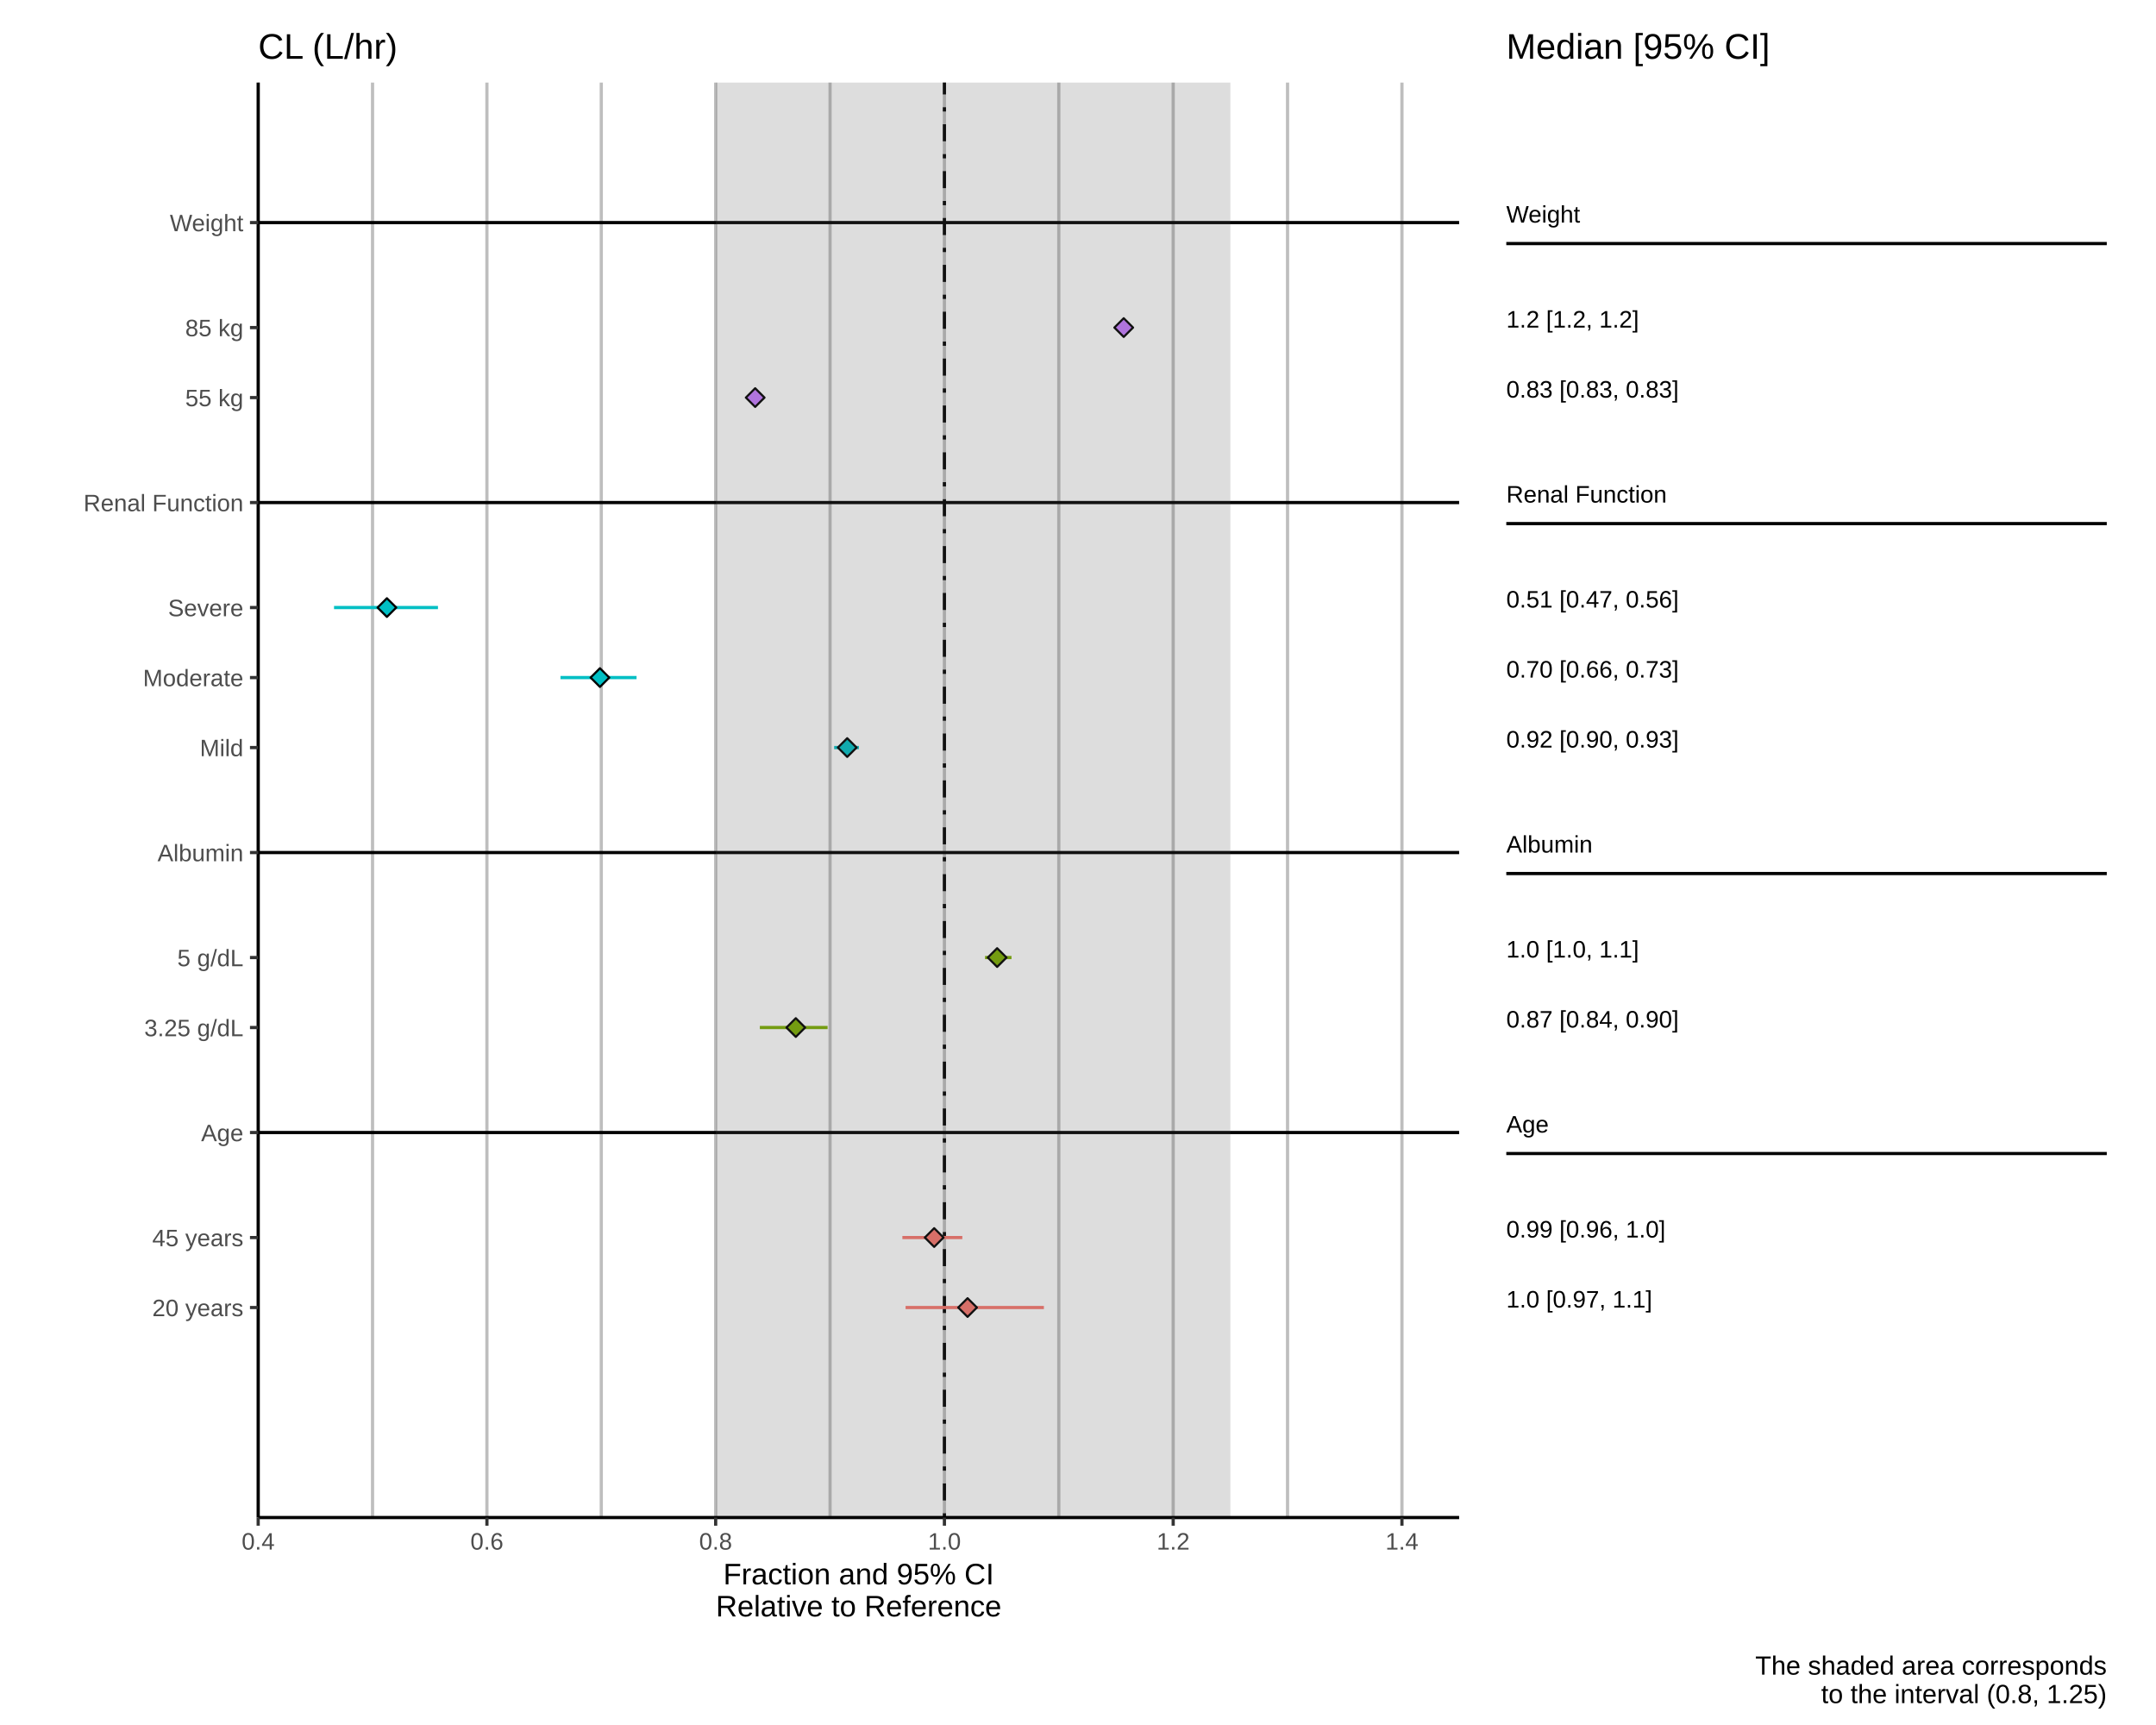
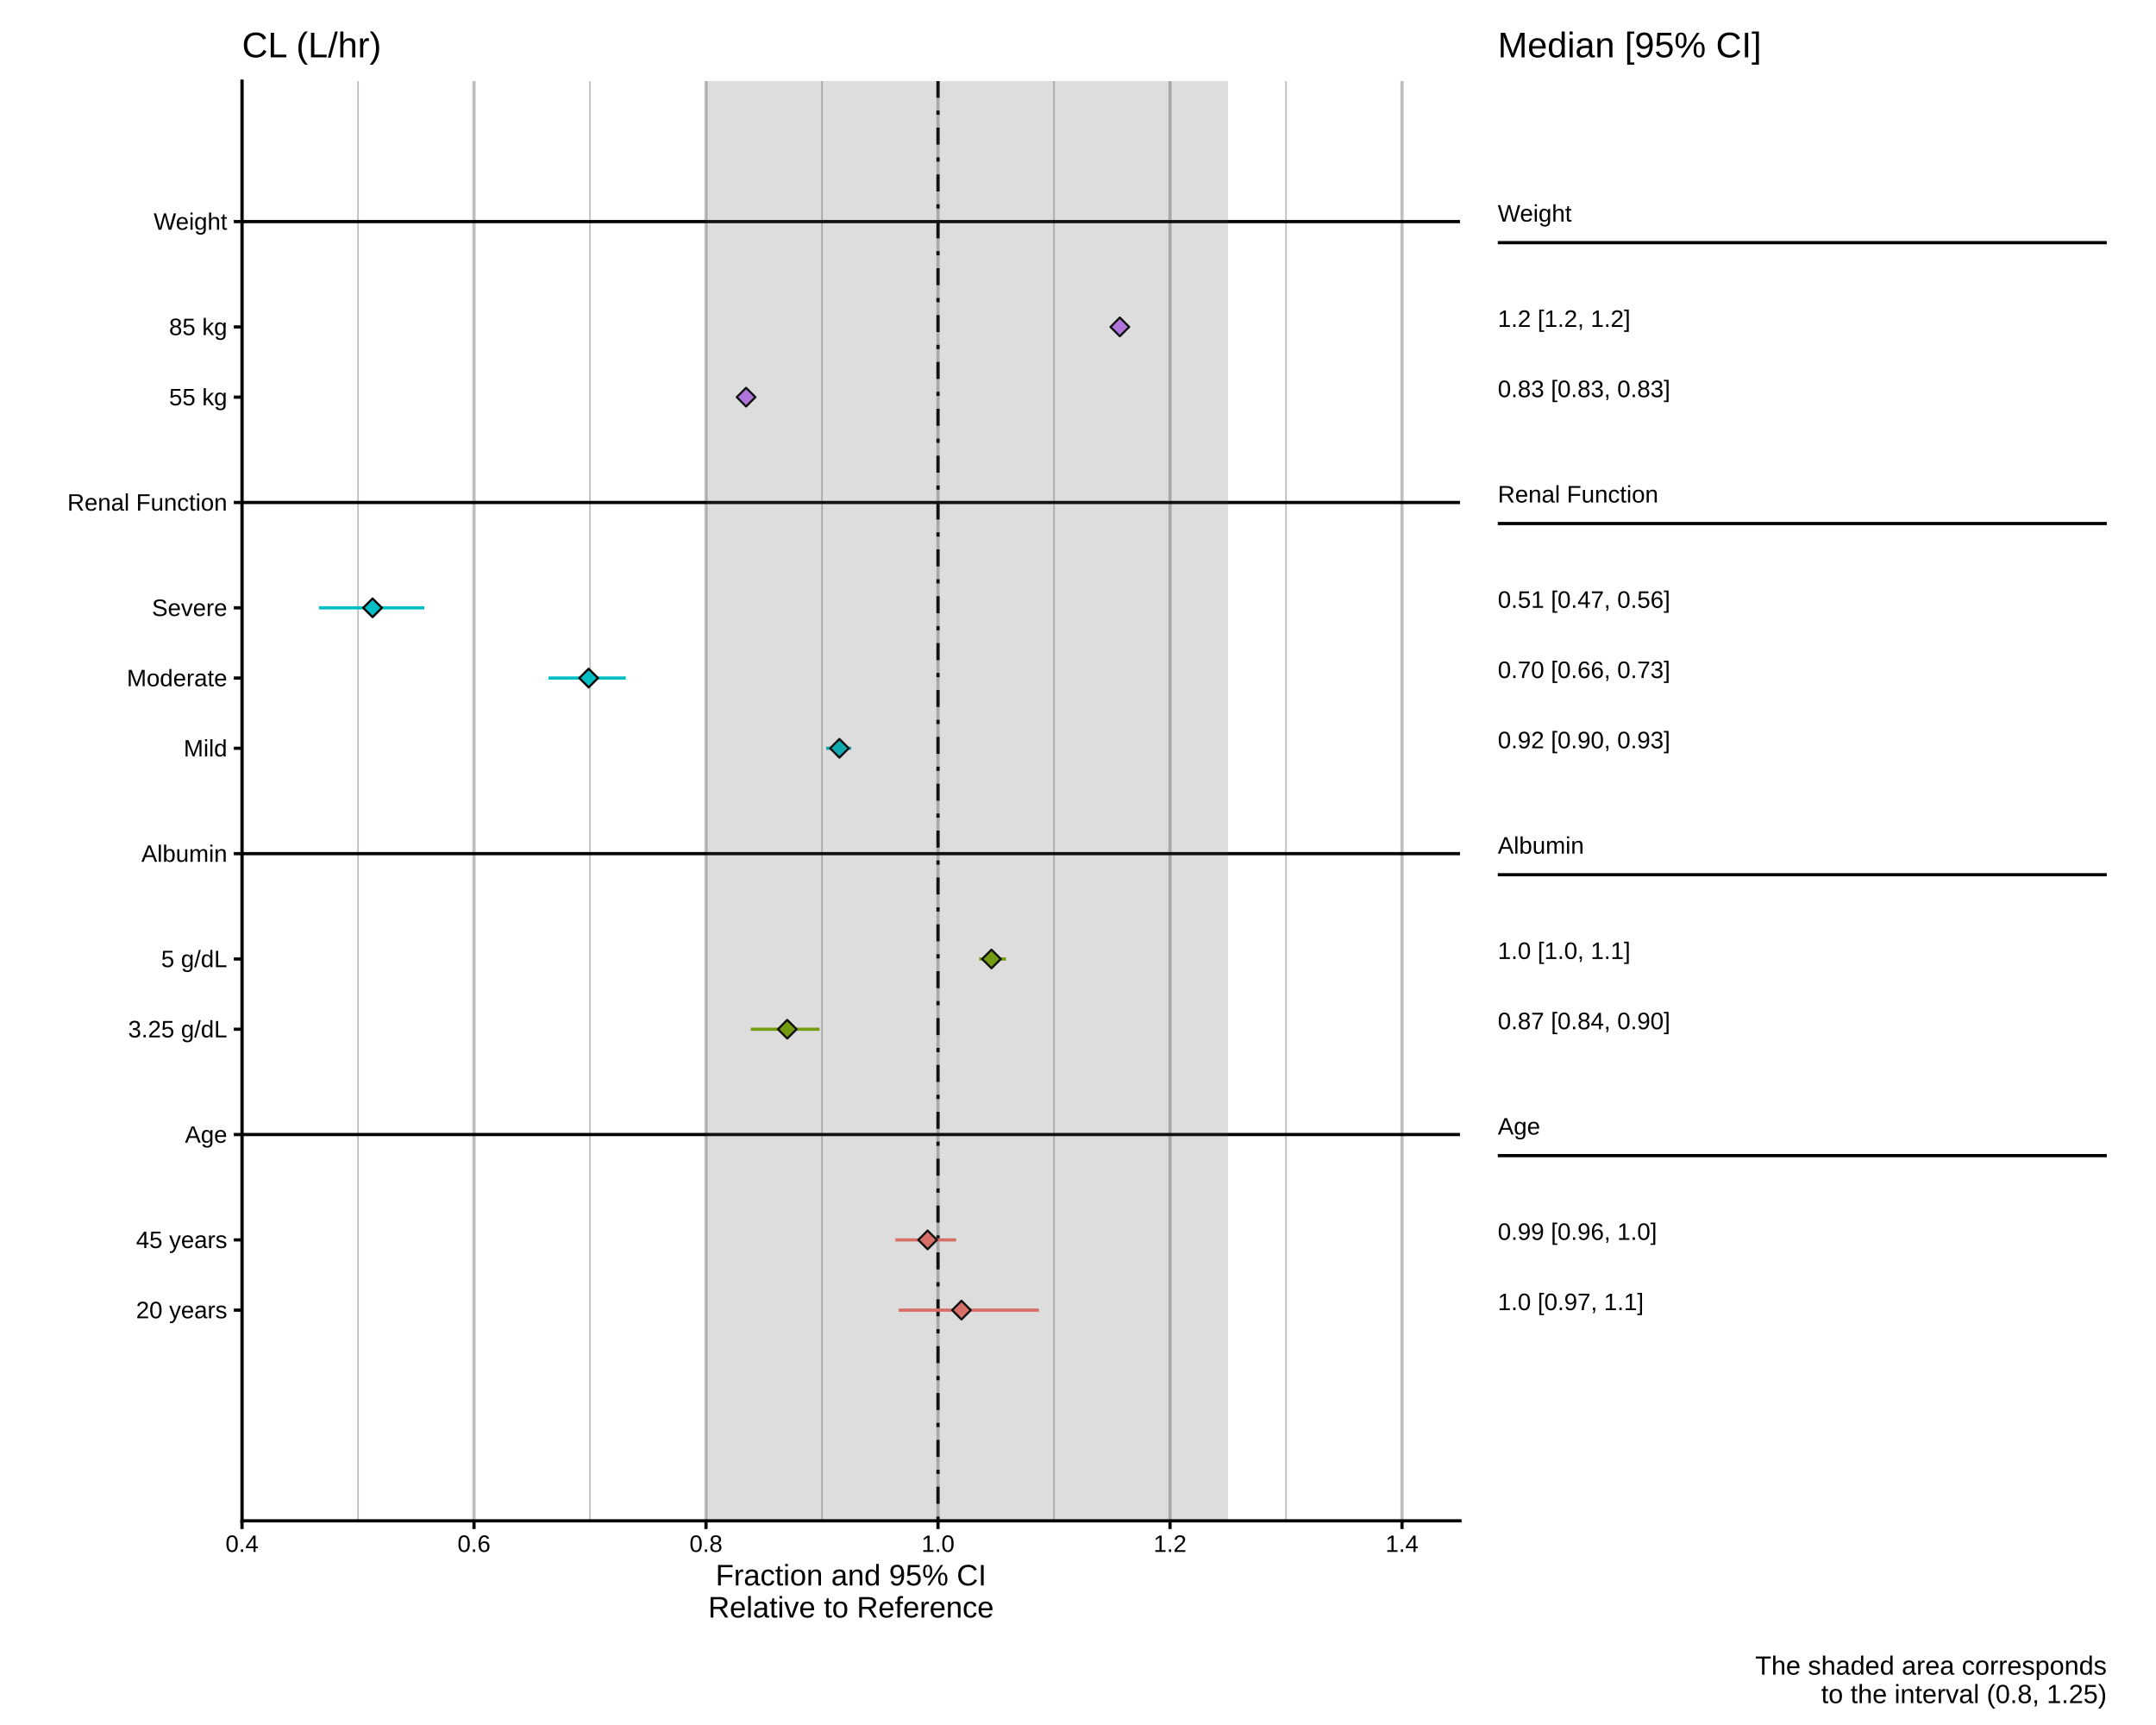
- <svg xmlns="http://www.w3.org/2000/svg" class="svglite" width="720.00pt" height="576.00pt" viewBox="0 0 720.00 576.00">
-   <defs>
-     <style type="text/css">
+ <svg xmlns="http://www.w3.org/2000/svg" width="720.00pt" height="576.00pt" viewBox="0 0 720.00 576.00">
+   <g class="svglite">
+     <defs>
+       <style type="text/css">
    .svglite line, .svglite polyline, .svglite polygon, .svglite path, .svglite rect, .svglite circle {
      fill: none;
      stroke: #000000;
      stroke-linecap: round;
      stroke-linejoin: round;
      stroke-miterlimit: 10.00;
    }
    .svglite text {
      white-space: pre;
    }
+     .svglite g.glyphgroup path {
+       fill: inherit;
+       stroke: none;
+     }
  </style>
-   </defs>
-   <rect width="100%" height="100%" style="stroke: none; fill: #FFFFFF;" />
-   <defs>
-     <clipPath id="cpMC4wMHw3MjAuMDB8MC4wMHw1NzYuMDA=">
-       <rect x="0.00" y="0.00" width="720.00" height="576.00" />
-     </clipPath>
-   </defs>
-   <g clip-path="url(#cpMC4wMHw3MjAuMDB8MC4wMHw1NzYuMDA=)">
-     <rect x="0" y="0.00" width="720.00" height="576.00" style="stroke-width: 1.07; stroke: #FFFFFF; fill: #FFFFFF;" />
-   </g>
-   <defs>
-     <clipPath id="cpODYuMjJ8NzAzLjU2fDI3LjU4fDUwNi43Mg==">
-       <rect x="86.22" y="27.58" width="617.35" height="479.15" />
-     </clipPath>
-   </defs>
-   <g clip-path="url(#cpODYuMjJ8NzAzLjU2fDI3LjU4fDUwNi43Mg==)">
- </g>
-   <g clip-path="url(#cpMC4wMHw3MjAuMDB8MC4wMHw1NzYuMDA=)">
- </g>
-   <g clip-path="url(#cpODYuMjJ8NzAzLjU2fDI3LjU4fDUwNi43Mg==)">
- </g>
-   <g clip-path="url(#cpMC4wMHw3MjAuMDB8MC4wMHw1NzYuMDA=)">
- </g>
-   <g clip-path="url(#cpODYuMjJ8NzAzLjU2fDI3LjU4fDUwNi43Mg==)">
- </g>
-   <g clip-path="url(#cpMC4wMHw3MjAuMDB8MC4wMHw1NzYuMDA=)">
- </g>
-   <defs>
-     <clipPath id="cpNS40OHw0ODguMjd8NS40OHw1NDcuMjk=">
-       <rect x="5.48" y="5.48" width="482.79" height="541.81" />
-     </clipPath>
-   </defs>
-   <g clip-path="url(#cpNS40OHw0ODguMjd8NS40OHw1NDcuMjk=)">
-     <rect x="5.48" y="5.48" width="482.79" height="541.81" style="stroke-width: 1.07; stroke: #FFFFFF; fill: #FFFFFF;" />
-   </g>
-   <g clip-path="url(#cpMC4wMHw3MjAuMDB8MC4wMHw1NzYuMDA=)">
- </g>
-   <defs>
-     <clipPath id="cpODYuMjJ8NDg3LjI4fDI3LjU4fDUwNi43Mg==">
-       <rect x="86.22" y="27.58" width="401.06" height="479.15" />
-     </clipPath>
-   </defs>
-   <g clip-path="url(#cpODYuMjJ8NDg3LjI4fDI3LjU4fDUwNi43Mg==)">
-     <rect x="86.22" y="27.58" width="401.06" height="479.15" style="stroke-width: 1.07; stroke: none; fill: #FFFFFF;" />
-     <polyline points="124.41,506.72 124.41,27.58 " style="stroke-width: 1.07; stroke: #BEBEBE; stroke-linecap: butt;" />
-     <polyline points="200.80,506.72 200.80,27.58 " style="stroke-width: 1.07; stroke: #BEBEBE; stroke-linecap: butt;" />
-     <polyline points="277.20,506.72 277.20,27.58 " style="stroke-width: 1.07; stroke: #BEBEBE; stroke-linecap: butt;" />
-     <polyline points="353.59,506.72 353.59,27.58 " style="stroke-width: 1.07; stroke: #BEBEBE; stroke-linecap: butt;" />
-     <polyline points="429.98,506.72 429.98,27.58 " style="stroke-width: 1.07; stroke: #BEBEBE; stroke-linecap: butt;" />
-     <polyline points="86.22,506.72 86.22,27.58 " style="stroke-width: 1.07; stroke: #BEBEBE; stroke-linecap: butt;" />
-     <polyline points="162.61,506.72 162.61,27.58 " style="stroke-width: 1.07; stroke: #BEBEBE; stroke-linecap: butt;" />
-     <polyline points="239.00,506.72 239.00,27.58 " style="stroke-width: 1.07; stroke: #BEBEBE; stroke-linecap: butt;" />
-     <polyline points="315.39,506.72 315.39,27.58 " style="stroke-width: 1.07; stroke: #BEBEBE; stroke-linecap: butt;" />
-     <polyline points="391.79,506.72 391.79,27.58 " style="stroke-width: 1.07; stroke: #BEBEBE; stroke-linecap: butt;" />
-     <polyline points="468.18,506.72 468.18,27.58 " style="stroke-width: 1.07; stroke: #BEBEBE; stroke-linecap: butt;" />
-     <line x1="315.39" y1="506.72" x2="315.39" y2="27.58" style="stroke-width: 1.07; stroke-dasharray: 1.42,4.27,5.69,4.27; stroke-linecap: butt;" />
-     <polyline points="348.61,436.60 348.61,436.60 " style="stroke-width: 1.07; stroke: #F8766D; stroke-linecap: butt;" />
-     <polyline points="348.61,436.60 302.42,436.60 " style="stroke-width: 1.07; stroke: #F8766D; stroke-linecap: butt;" />
-     <polyline points="302.42,436.60 302.42,436.60 " style="stroke-width: 1.07; stroke: #F8766D; stroke-linecap: butt;" />
-     <polyline points="321.37,413.23 321.37,413.23 " style="stroke-width: 1.07; stroke: #F8766D; stroke-linecap: butt;" />
-     <polyline points="321.37,413.23 301.35,413.23 " style="stroke-width: 1.07; stroke: #F8766D; stroke-linecap: butt;" />
-     <polyline points="301.35,413.23 301.35,413.23 " style="stroke-width: 1.07; stroke: #F8766D; stroke-linecap: butt;" />
-     <polyline points="276.38,343.11 276.38,343.11 " style="stroke-width: 1.07; stroke: #7CAE00; stroke-linecap: butt;" />
-     <polyline points="276.38,343.11 253.75,343.11 " style="stroke-width: 1.07; stroke: #7CAE00; stroke-linecap: butt;" />
-     <polyline points="253.75,343.11 253.75,343.11 " style="stroke-width: 1.07; stroke: #7CAE00; stroke-linecap: butt;" />
-     <polyline points="337.79,319.74 337.79,319.74 " style="stroke-width: 1.07; stroke: #7CAE00; stroke-linecap: butt;" />
-     <polyline points="337.79,319.74 328.95,319.74 " style="stroke-width: 1.07; stroke: #7CAE00; stroke-linecap: butt;" />
-     <polyline points="328.95,319.74 328.95,319.74 " style="stroke-width: 1.07; stroke: #7CAE00; stroke-linecap: butt;" />
-     <polyline points="286.83,249.62 286.83,249.62 " style="stroke-width: 1.07; stroke: #00BFC4; stroke-linecap: butt;" />
-     <polyline points="286.83,249.62 278.57,249.62 " style="stroke-width: 1.07; stroke: #00BFC4; stroke-linecap: butt;" />
-     <polyline points="278.57,249.62 278.57,249.62 " style="stroke-width: 1.07; stroke: #00BFC4; stroke-linecap: butt;" />
-     <polyline points="212.58,226.25 212.58,226.25 " style="stroke-width: 1.07; stroke: #00BFC4; stroke-linecap: butt;" />
-     <polyline points="212.58,226.25 187.17,226.25 " style="stroke-width: 1.07; stroke: #00BFC4; stroke-linecap: butt;" />
-     <polyline points="187.17,226.25 187.17,226.25 " style="stroke-width: 1.07; stroke: #00BFC4; stroke-linecap: butt;" />
-     <polyline points="146.26,202.87 146.26,202.87 " style="stroke-width: 1.07; stroke: #00BFC4; stroke-linecap: butt;" />
-     <polyline points="146.26,202.87 111.55,202.87 " style="stroke-width: 1.07; stroke: #00BFC4; stroke-linecap: butt;" />
-     <polyline points="111.55,202.87 111.55,202.87 " style="stroke-width: 1.07; stroke: #00BFC4; stroke-linecap: butt;" />
-     <polyline points="252.19,132.76 252.19,132.76 " style="stroke-width: 1.07; stroke: #C77CFF; stroke-linecap: butt;" />
-     <polyline points="252.19,132.76 252.19,132.76 " style="stroke-width: 1.07; stroke: #C77CFF; stroke-linecap: butt;" />
-     <polyline points="252.19,132.76 252.19,132.76 " style="stroke-width: 1.07; stroke: #C77CFF; stroke-linecap: butt;" />
-     <polyline points="375.27,109.38 375.27,109.38 " style="stroke-width: 1.07; stroke: #C77CFF; stroke-linecap: butt;" />
-     <polyline points="375.27,109.38 375.27,109.38 " style="stroke-width: 1.07; stroke: #C77CFF; stroke-linecap: butt;" />
-     <polyline points="375.27,109.38 375.27,109.38 " style="stroke-width: 1.07; stroke: #C77CFF; stroke-linecap: butt;" />
-     <polygon points="323.12,439.72 326.24,436.60 323.12,433.49 320.00,436.60 " style="stroke-width: 0.71; fill: #F8766D;" />
-     <polygon points="311.97,416.35 315.09,413.23 311.97,410.11 308.85,413.23 " style="stroke-width: 0.71; fill: #F8766D;" />
-     <polygon points="265.76,346.23 268.88,343.11 265.76,339.99 262.64,343.11 " style="stroke-width: 0.71; fill: #7CAE00;" />
-     <polygon points="333.00,322.86 336.12,319.74 333.00,316.62 329.88,319.74 " style="stroke-width: 0.71; fill: #7CAE00;" />
-     <polygon points="282.93,252.74 286.05,249.62 282.93,246.50 279.81,249.62 " style="stroke-width: 0.71; fill: #00BFC4;" />
-     <polygon points="200.35,229.37 203.47,226.25 200.35,223.13 197.23,226.25 " style="stroke-width: 0.71; fill: #00BFC4;" />
-     <polygon points="129.21,205.99 132.33,202.87 129.21,199.76 126.09,202.87 " style="stroke-width: 0.71; fill: #00BFC4;" />
-     <polygon points="252.19,135.87 255.31,132.76 252.19,129.64 249.08,132.76 " style="stroke-width: 0.71; fill: #C77CFF;" />
-     <polygon points="375.27,112.50 378.39,109.38 375.27,106.26 372.15,109.38 " style="stroke-width: 0.71; fill: #C77CFF;" />
-     <line x1="86.22" y1="74.32" x2="487.28" y2="74.32" style="stroke-width: 1.07; stroke-linecap: butt;" />
-     <line x1="86.22" y1="167.81" x2="487.28" y2="167.81" style="stroke-width: 1.07; stroke-linecap: butt;" />
-     <line x1="86.22" y1="284.68" x2="487.28" y2="284.68" style="stroke-width: 1.07; stroke-linecap: butt;" />
-     <line x1="86.22" y1="378.17" x2="487.28" y2="378.17" style="stroke-width: 1.07; stroke-linecap: butt;" />
-     <rect x="239.00" y="27.58" width="171.88" height="876.49" style="stroke-width: 1.07; stroke: none; stroke-linecap: butt; stroke-linejoin: miter; fill: #595959; fill-opacity: 0.20;" />
-   </g>
-   <g clip-path="url(#cpMC4wMHw3MjAuMDB8MC4wMHw1NzYuMDA=)">
-     <polyline points="86.22,506.72 86.22,27.58 " style="stroke-width: 1.07; stroke-linecap: butt;" />
-     <text x="81.29" y="77.21" text-anchor="end" style="font-size: 7.94px;fill: #4D4D4D; font-family: &quot;Liberation Sans&quot;;" textLength="27.60px" lengthAdjust="spacingAndGlyphs">Weight</text>
-     <text x="81.29" y="112.27" text-anchor="end" style="font-size: 7.94px;fill: #4D4D4D; font-family: &quot;Liberation Sans&quot;;" textLength="22.21px" lengthAdjust="spacingAndGlyphs">85 kg</text>
-     <text x="81.29" y="135.64" text-anchor="end" style="font-size: 7.94px;fill: #4D4D4D; font-family: &quot;Liberation Sans&quot;;" textLength="22.21px" lengthAdjust="spacingAndGlyphs">55 kg</text>
-     <text x="81.29" y="170.70" text-anchor="end" style="font-size: 7.94px;fill: #4D4D4D; font-family: &quot;Liberation Sans&quot;;" textLength="58.31px" lengthAdjust="spacingAndGlyphs">Renal Function</text>
-     <text x="81.29" y="205.76" text-anchor="end" style="font-size: 7.94px;fill: #4D4D4D; font-family: &quot;Liberation Sans&quot;;" textLength="27.42px" lengthAdjust="spacingAndGlyphs">Severe</text>
-     <text x="81.29" y="229.13" text-anchor="end" style="font-size: 7.94px;fill: #4D4D4D; font-family: &quot;Liberation Sans&quot;;" textLength="37.66px" lengthAdjust="spacingAndGlyphs">Moderate</text>
-     <text x="81.29" y="252.51" text-anchor="end" style="font-size: 7.94px;fill: #4D4D4D; font-family: &quot;Liberation Sans&quot;;" textLength="16.26px" lengthAdjust="spacingAndGlyphs">Mild</text>
-     <text x="81.29" y="287.57" text-anchor="end" style="font-size: 7.94px;fill: #4D4D4D; font-family: &quot;Liberation Sans&quot;;" textLength="32.60px" lengthAdjust="spacingAndGlyphs">Albumin</text>
-     <text x="81.29" y="322.63" text-anchor="end" style="font-size: 7.94px;fill: #4D4D4D; font-family: &quot;Liberation Sans&quot;;" textLength="24.70px" lengthAdjust="spacingAndGlyphs">5 g/dL</text>
-     <text x="81.29" y="346.00" text-anchor="end" style="font-size: 7.94px;fill: #4D4D4D; font-family: &quot;Liberation Sans&quot;;" textLength="37.30px" lengthAdjust="spacingAndGlyphs">3.25 g/dL</text>
-     <text x="81.29" y="381.06" text-anchor="end" style="font-size: 7.94px;fill: #4D4D4D; font-family: &quot;Liberation Sans&quot;;" textLength="15.31px" lengthAdjust="spacingAndGlyphs">Age</text>
-     <text x="81.29" y="416.12" text-anchor="end" style="font-size: 7.94px;fill: #4D4D4D; font-family: &quot;Liberation Sans&quot;;" textLength="34.39px" lengthAdjust="spacingAndGlyphs">45 years</text>
-     <text x="81.29" y="439.49" text-anchor="end" style="font-size: 7.94px;fill: #4D4D4D; font-family: &quot;Liberation Sans&quot;;" textLength="34.39px" lengthAdjust="spacingAndGlyphs">20 years</text>
-     <polyline points="83.48,74.32 86.22,74.32 " style="stroke-width: 1.07; stroke: #333333; stroke-linecap: butt;" />
-     <polyline points="83.48,109.38 86.22,109.38 " style="stroke-width: 1.07; stroke: #333333; stroke-linecap: butt;" />
-     <polyline points="83.48,132.76 86.22,132.76 " style="stroke-width: 1.07; stroke: #333333; stroke-linecap: butt;" />
-     <polyline points="83.48,167.81 86.22,167.81 " style="stroke-width: 1.07; stroke: #333333; stroke-linecap: butt;" />
-     <polyline points="83.48,202.87 86.22,202.87 " style="stroke-width: 1.07; stroke: #333333; stroke-linecap: butt;" />
-     <polyline points="83.48,226.25 86.22,226.25 " style="stroke-width: 1.07; stroke: #333333; stroke-linecap: butt;" />
-     <polyline points="83.48,249.62 86.22,249.62 " style="stroke-width: 1.07; stroke: #333333; stroke-linecap: butt;" />
-     <polyline points="83.48,284.68 86.22,284.68 " style="stroke-width: 1.07; stroke: #333333; stroke-linecap: butt;" />
-     <polyline points="83.48,319.74 86.22,319.74 " style="stroke-width: 1.07; stroke: #333333; stroke-linecap: butt;" />
-     <polyline points="83.48,343.11 86.22,343.11 " style="stroke-width: 1.07; stroke: #333333; stroke-linecap: butt;" />
-     <polyline points="83.48,378.17 86.22,378.17 " style="stroke-width: 1.07; stroke: #333333; stroke-linecap: butt;" />
-     <polyline points="83.48,413.23 86.22,413.23 " style="stroke-width: 1.07; stroke: #333333; stroke-linecap: butt;" />
-     <polyline points="83.48,436.60 86.22,436.60 " style="stroke-width: 1.07; stroke: #333333; stroke-linecap: butt;" />
-     <polyline points="86.22,506.72 487.28,506.72 " style="stroke-width: 1.07; stroke-linecap: butt;" />
-     <polyline points="86.22,509.46 86.22,506.72 " style="stroke-width: 1.07; stroke: #333333; stroke-linecap: butt;" />
-     <polyline points="162.61,509.46 162.61,506.72 " style="stroke-width: 1.07; stroke: #333333; stroke-linecap: butt;" />
-     <polyline points="239.00,509.46 239.00,506.72 " style="stroke-width: 1.07; stroke: #333333; stroke-linecap: butt;" />
-     <polyline points="315.39,509.46 315.39,506.72 " style="stroke-width: 1.07; stroke: #333333; stroke-linecap: butt;" />
-     <polyline points="391.79,509.46 391.79,506.72 " style="stroke-width: 1.07; stroke: #333333; stroke-linecap: butt;" />
-     <polyline points="468.18,509.46 468.18,506.72 " style="stroke-width: 1.07; stroke: #333333; stroke-linecap: butt;" />
-     <text x="86.22" y="517.43" text-anchor="middle" style="font-size: 7.94px;fill: #4D4D4D; font-family: &quot;Liberation Sans&quot;;" textLength="12.60px" lengthAdjust="spacingAndGlyphs">0.4</text>
-     <text x="162.61" y="517.43" text-anchor="middle" style="font-size: 7.94px;fill: #4D4D4D; font-family: &quot;Liberation Sans&quot;;" textLength="12.60px" lengthAdjust="spacingAndGlyphs">0.6</text>
-     <text x="239.00" y="517.43" text-anchor="middle" style="font-size: 7.94px;fill: #4D4D4D; font-family: &quot;Liberation Sans&quot;;" textLength="12.60px" lengthAdjust="spacingAndGlyphs">0.8</text>
-     <text x="315.39" y="517.43" text-anchor="middle" style="font-size: 7.94px;fill: #4D4D4D; font-family: &quot;Liberation Sans&quot;;" textLength="12.60px" lengthAdjust="spacingAndGlyphs">1.0</text>
-     <text x="391.79" y="517.43" text-anchor="middle" style="font-size: 7.94px;fill: #4D4D4D; font-family: &quot;Liberation Sans&quot;;" textLength="12.60px" lengthAdjust="spacingAndGlyphs">1.2</text>
-     <text x="468.18" y="517.43" text-anchor="middle" style="font-size: 7.94px;fill: #4D4D4D; font-family: &quot;Liberation Sans&quot;;" textLength="12.60px" lengthAdjust="spacingAndGlyphs">1.4</text>
-     <text x="286.75" y="529.04" text-anchor="middle" style="font-size: 9.92px; font-family: &quot;Liberation Sans&quot;;" textLength="102.62px" lengthAdjust="spacingAndGlyphs">Fraction and 95% CI </text>
-     <text x="286.75" y="539.75" text-anchor="middle" style="font-size: 9.92px; font-family: &quot;Liberation Sans&quot;;" textLength="106.10px" lengthAdjust="spacingAndGlyphs">Relative to Reference</text>
-     <text x="86.22" y="19.63" style="font-size: 11.91px; font-family: &quot;Liberation Sans&quot;;" textLength="51.03px" lengthAdjust="spacingAndGlyphs">CL (L/hr)</text>
-   </g>
-   <defs>
-     <clipPath id="cpNDg4LjI3fDcxNC41Mnw1LjQ4fDU0Ny4yOQ==">
-       <rect x="488.27" y="5.48" width="226.25" height="541.81" />
-     </clipPath>
-   </defs>
-   <g clip-path="url(#cpNDg4LjI3fDcxNC41Mnw1LjQ4fDU0Ny4yOQ==)">
-     <rect x="488.27" y="5.48" width="226.25" height="541.81" style="stroke-width: 1.07; stroke: #FFFFFF; fill: #FFFFFF;" />
-   </g>
-   <g clip-path="url(#cpMC4wMHw3MjAuMDB8MC4wMHw1NzYuMDA=)">
- </g>
-   <defs>
-     <clipPath id="cpNTAzLjAzfDcwMy41NnwyNy41OHw1MDYuNzI=">
-       <rect x="503.03" y="27.58" width="200.53" height="479.15" />
-     </clipPath>
-   </defs>
-   <g clip-path="url(#cpNTAzLjAzfDcwMy41NnwyNy41OHw1MDYuNzI=)">
-     <rect x="503.03" y="27.58" width="200.53" height="479.15" style="stroke-width: 1.07; stroke: none; fill: #FFFFFF;" />
-     <text x="503.03" y="74.32" style="font-size: 7.97px; font-family: &quot;Liberation Sans&quot;;" textLength="27.71px" lengthAdjust="spacingAndGlyphs">Weight</text>
-     <text x="503.03" y="109.38" style="font-size: 7.97px; font-family: &quot;Liberation Sans&quot;;" textLength="51.74px" lengthAdjust="spacingAndGlyphs">1.2 [1.2, 1.2]</text>
-     <text x="503.03" y="132.76" style="font-size: 7.97px; font-family: &quot;Liberation Sans&quot;;" textLength="66.92px" lengthAdjust="spacingAndGlyphs">0.83 [0.83, 0.83]</text>
-     <text x="503.03" y="167.81" style="font-size: 7.97px; font-family: &quot;Liberation Sans&quot;;" textLength="58.56px" lengthAdjust="spacingAndGlyphs">Renal Function</text>
-     <text x="503.03" y="202.87" style="font-size: 7.97px; font-family: &quot;Liberation Sans&quot;;" textLength="66.92px" lengthAdjust="spacingAndGlyphs">0.51 [0.47, 0.56]</text>
-     <text x="503.03" y="226.25" style="font-size: 7.97px; font-family: &quot;Liberation Sans&quot;;" textLength="66.92px" lengthAdjust="spacingAndGlyphs">0.70 [0.66, 0.73]</text>
-     <text x="503.03" y="249.62" style="font-size: 7.97px; font-family: &quot;Liberation Sans&quot;;" textLength="66.92px" lengthAdjust="spacingAndGlyphs">0.92 [0.90, 0.93]</text>
-     <text x="503.03" y="284.68" style="font-size: 7.97px; font-family: &quot;Liberation Sans&quot;;" textLength="32.74px" lengthAdjust="spacingAndGlyphs">Albumin</text>
-     <text x="503.03" y="319.74" style="font-size: 7.97px; font-family: &quot;Liberation Sans&quot;;" textLength="51.74px" lengthAdjust="spacingAndGlyphs">1.0 [1.0, 1.1]</text>
-     <text x="503.03" y="343.11" style="font-size: 7.97px; font-family: &quot;Liberation Sans&quot;;" textLength="66.92px" lengthAdjust="spacingAndGlyphs">0.87 [0.84, 0.90]</text>
-     <text x="503.03" y="378.17" style="font-size: 7.97px; font-family: &quot;Liberation Sans&quot;;" textLength="15.39px" lengthAdjust="spacingAndGlyphs">Age</text>
-     <text x="503.03" y="413.23" style="font-size: 7.97px; font-family: &quot;Liberation Sans&quot;;" textLength="61.86px" lengthAdjust="spacingAndGlyphs">0.99 [0.96, 1.0]</text>
-     <text x="503.03" y="436.60" style="font-size: 7.97px; font-family: &quot;Liberation Sans&quot;;" textLength="56.80px" lengthAdjust="spacingAndGlyphs">1.0 [0.97, 1.1]</text>
-     <line x1="503.03" y1="81.33" x2="703.56" y2="81.33" style="stroke-width: 1.07; stroke-linecap: butt;" />
-     <line x1="503.03" y1="174.83" x2="703.56" y2="174.83" style="stroke-width: 1.07; stroke-linecap: butt;" />
-     <line x1="503.03" y1="291.69" x2="703.56" y2="291.69" style="stroke-width: 1.07; stroke-linecap: butt;" />
-     <line x1="503.03" y1="385.18" x2="703.56" y2="385.18" style="stroke-width: 1.07; stroke-linecap: butt;" />
-   </g>
-   <g clip-path="url(#cpMC4wMHw3MjAuMDB8MC4wMHw1NzYuMDA=)">
-     <polyline points="503.03,506.72 703.56,506.72 " style="stroke-width: 1.07; stroke: #FFFFFF; stroke-linecap: butt;" />
-     <polyline points="503.03,509.46 503.03,506.72 " style="stroke-width: 1.07; stroke: #FFFFFF; stroke-linecap: butt;" />
-     <polyline points="543.14,509.46 543.14,506.72 " style="stroke-width: 1.07; stroke: #FFFFFF; stroke-linecap: butt;" />
-     <polyline points="583.24,509.46 583.24,506.72 " style="stroke-width: 1.07; stroke: #FFFFFF; stroke-linecap: butt;" />
-     <polyline points="623.35,509.46 623.35,506.72 " style="stroke-width: 1.07; stroke: #FFFFFF; stroke-linecap: butt;" />
-     <polyline points="663.46,509.46 663.46,506.72 " style="stroke-width: 1.07; stroke: #FFFFFF; stroke-linecap: butt;" />
-     <polyline points="703.56,509.46 703.56,506.72 " style="stroke-width: 1.07; stroke: #FFFFFF; stroke-linecap: butt;" />
-     <text x="503.03" y="517.43" text-anchor="middle" style="font-size: 7.94px;fill: #FFFFFF; font-family: &quot;Liberation Sans&quot;;" textLength="12.60px" lengthAdjust="spacingAndGlyphs">1.0</text>
-     <text x="543.14" y="517.43" text-anchor="middle" style="font-size: 7.94px;fill: #FFFFFF; font-family: &quot;Liberation Sans&quot;;" textLength="12.60px" lengthAdjust="spacingAndGlyphs">1.1</text>
-     <text x="583.24" y="517.43" text-anchor="middle" style="font-size: 7.94px;fill: #FFFFFF; font-family: &quot;Liberation Sans&quot;;" textLength="12.60px" lengthAdjust="spacingAndGlyphs">1.2</text>
-     <text x="623.35" y="517.43" text-anchor="middle" style="font-size: 7.94px;fill: #FFFFFF; font-family: &quot;Liberation Sans&quot;;" textLength="12.60px" lengthAdjust="spacingAndGlyphs">1.3</text>
-     <text x="663.46" y="517.43" text-anchor="middle" style="font-size: 7.94px;fill: #FFFFFF; font-family: &quot;Liberation Sans&quot;;" textLength="12.60px" lengthAdjust="spacingAndGlyphs">1.4</text>
-     <text x="703.56" y="517.43" text-anchor="middle" style="font-size: 7.94px;fill: #FFFFFF; font-family: &quot;Liberation Sans&quot;;" textLength="12.60px" lengthAdjust="spacingAndGlyphs">1.5</text>
-     <text x="503.03" y="19.63" style="font-size: 11.91px; font-family: &quot;Liberation Sans&quot;;" textLength="98.29px" lengthAdjust="spacingAndGlyphs">Median [95% CI]</text>
-     <text x="703.56" y="559.19" text-anchor="end" style="font-size: 8.80px; font-family: &quot;Liberation Sans&quot;;" textLength="130.33px" lengthAdjust="spacingAndGlyphs">The shaded area corresponds</text>
-     <text x="703.56" y="568.69" text-anchor="end" style="font-size: 8.80px; font-family: &quot;Liberation Sans&quot;;" textLength="164.29px" lengthAdjust="spacingAndGlyphs">                   to the interval (0.8, 1.25)</text>
+     </defs>
+     <rect width="100%" height="100%" style="stroke: none; fill: #FFFFFF;" />
+     <defs>
+       <clipPath id="cpMC4wMHw3MjAuMDB8MC4wMHw1NzYuMDA=">
+         <rect x="0.00" y="0.00" width="720.00" height="576.00" />
+       </clipPath>
+     </defs>
+     <g clip-path="url(#cpMC4wMHw3MjAuMDB8MC4wMHw1NzYuMDA=)">
+       <rect x="0" y="0.00" width="720.00" height="576.00" style="stroke-width: 1.07; stroke: #FFFFFF; fill: #FFFFFF;" />
+     </g>
+     <defs>
+       <clipPath id="cpODAuODJ8NzAzLjU2fDI3LjA5fDUwNy44Mg==">
+         <rect x="80.82" y="27.09" width="622.74" height="480.73" />
+       </clipPath>
+     </defs>
+     <g clip-path="url(#cpODAuODJ8NzAzLjU2fDI3LjA5fDUwNy44Mg==)">
+ </g>
+     <g clip-path="url(#cpMC4wMHw3MjAuMDB8MC4wMHw1NzYuMDA=)">
+ </g>
+     <g clip-path="url(#cpODAuODJ8NzAzLjU2fDI3LjA5fDUwNy44Mg==)">
+ </g>
+     <g clip-path="url(#cpMC4wMHw3MjAuMDB8MC4wMHw1NzYuMDA=)">
+ </g>
+     <g clip-path="url(#cpODAuODJ8NzAzLjU2fDI3LjA5fDUwNy44Mg==)">
+ </g>
+     <g clip-path="url(#cpMC4wMHw3MjAuMDB8MC4wMHw1NzYuMDA=)">
+ </g>
+     <defs>
+       <clipPath id="cpNS40OHw0ODguNTd8NS40OHw1NDcuNjU=">
+         <rect x="5.48" y="5.48" width="483.09" height="542.17" />
+       </clipPath>
+     </defs>
+     <g clip-path="url(#cpNS40OHw0ODguNTd8NS40OHw1NDcuNjU=)">
+       <rect x="5.48" y="5.48" width="483.09" height="542.17" style="stroke-width: 1.07; stroke: #FFFFFF; fill: #FFFFFF;" />
+     </g>
+     <g clip-path="url(#cpMC4wMHw3MjAuMDB8MC4wMHw1NzYuMDA=)">
+ </g>
+     <defs>
+       <clipPath id="cpNDg4LjU3fDcxNC41Mnw1LjQ4fDU0Ny42NQ==">
+         <rect x="488.57" y="5.48" width="225.95" height="542.17" />
+       </clipPath>
+     </defs>
+     <g clip-path="url(#cpNDg4LjU3fDcxNC41Mnw1LjQ4fDU0Ny42NQ==)">
+       <rect x="488.57" y="5.48" width="225.95" height="542.17" style="stroke-width: 1.07; stroke: #FFFFFF; fill: #FFFFFF;" />
+     </g>
+     <g clip-path="url(#cpMC4wMHw3MjAuMDB8MC4wMHw1NzYuMDA=)">
+ </g>
+     <defs>
+       <clipPath id="cpODAuODJ8NDg3LjU3fDI3LjA5fDUwNy44Mg==">
+         <rect x="80.82" y="27.09" width="406.75" height="480.73" />
+       </clipPath>
+     </defs>
+     <g clip-path="url(#cpODAuODJ8NDg3LjU3fDI3LjA5fDUwNy44Mg==)">
+       <rect x="80.82" y="27.09" width="406.75" height="480.73" style="stroke-width: 1.07; stroke: none; fill: #FFFFFF;" />
+       <polyline points="119.56,507.82 119.56,27.09 " style="stroke-width: 0.53; stroke: #BEBEBE; stroke-linecap: butt;" />
+       <polyline points="197.04,507.82 197.04,27.09 " style="stroke-width: 0.53; stroke: #BEBEBE; stroke-linecap: butt;" />
+       <polyline points="274.51,507.82 274.51,27.09 " style="stroke-width: 0.53; stroke: #BEBEBE; stroke-linecap: butt;" />
+       <polyline points="351.99,507.82 351.99,27.09 " style="stroke-width: 0.53; stroke: #BEBEBE; stroke-linecap: butt;" />
+       <polyline points="429.46,507.82 429.46,27.09 " style="stroke-width: 0.53; stroke: #BEBEBE; stroke-linecap: butt;" />
+       <polyline points="80.82,507.82 80.82,27.09 " style="stroke-width: 1.07; stroke: #BEBEBE; stroke-linecap: butt;" />
+       <polyline points="158.30,507.82 158.30,27.09 " style="stroke-width: 1.07; stroke: #BEBEBE; stroke-linecap: butt;" />
+       <polyline points="235.77,507.82 235.77,27.09 " style="stroke-width: 1.07; stroke: #BEBEBE; stroke-linecap: butt;" />
+       <polyline points="313.25,507.82 313.25,27.09 " style="stroke-width: 1.07; stroke: #BEBEBE; stroke-linecap: butt;" />
+       <polyline points="390.73,507.82 390.73,27.09 " style="stroke-width: 1.07; stroke: #BEBEBE; stroke-linecap: butt;" />
+       <polyline points="468.20,507.82 468.20,27.09 " style="stroke-width: 1.07; stroke: #BEBEBE; stroke-linecap: butt;" />
+       <line x1="313.25" y1="507.82" x2="313.25" y2="27.09" style="stroke-width: 1.07; stroke-dasharray: 1.42,4.27,5.69,4.27; stroke-linecap: butt;" />
+       <polyline points="346.94,437.47 346.94,437.47 " style="stroke-width: 1.07; stroke: #F8766D; stroke-linecap: butt;" />
+       <polyline points="346.94,437.47 300.09,437.47 " style="stroke-width: 1.07; stroke: #F8766D; stroke-linecap: butt;" />
+       <polyline points="300.09,437.47 300.09,437.47 " style="stroke-width: 1.07; stroke: #F8766D; stroke-linecap: butt;" />
+       <polyline points="319.31,414.02 319.31,414.02 " style="stroke-width: 1.07; stroke: #F8766D; stroke-linecap: butt;" />
+       <polyline points="319.31,414.02 299.01,414.02 " style="stroke-width: 1.07; stroke: #F8766D; stroke-linecap: butt;" />
+       <polyline points="299.01,414.02 299.01,414.02 " style="stroke-width: 1.07; stroke: #F8766D; stroke-linecap: butt;" />
+       <polyline points="273.69,343.67 273.69,343.67 " style="stroke-width: 1.07; stroke: #7CAE00; stroke-linecap: butt;" />
+       <polyline points="273.69,343.67 250.73,343.67 " style="stroke-width: 1.07; stroke: #7CAE00; stroke-linecap: butt;" />
+       <polyline points="250.73,343.67 250.73,343.67 " style="stroke-width: 1.07; stroke: #7CAE00; stroke-linecap: butt;" />
+       <polyline points="335.97,320.22 335.97,320.22 " style="stroke-width: 1.07; stroke: #7CAE00; stroke-linecap: butt;" />
+       <polyline points="335.97,320.22 327.00,320.22 " style="stroke-width: 1.07; stroke: #7CAE00; stroke-linecap: butt;" />
+       <polyline points="327.00,320.22 327.00,320.22 " style="stroke-width: 1.07; stroke: #7CAE00; stroke-linecap: butt;" />
+       <polyline points="284.28,249.86 284.28,249.86 " style="stroke-width: 1.07; stroke: #00BFC4; stroke-linecap: butt;" />
+       <polyline points="284.28,249.86 275.90,249.86 " style="stroke-width: 1.07; stroke: #00BFC4; stroke-linecap: butt;" />
+       <polyline points="275.90,249.86 275.90,249.86 " style="stroke-width: 1.07; stroke: #00BFC4; stroke-linecap: butt;" />
+       <polyline points="208.98,226.41 208.98,226.41 " style="stroke-width: 1.07; stroke: #00BFC4; stroke-linecap: butt;" />
+       <polyline points="208.98,226.41 183.20,226.41 " style="stroke-width: 1.07; stroke: #00BFC4; stroke-linecap: butt;" />
+       <polyline points="183.20,226.41 183.20,226.41 " style="stroke-width: 1.07; stroke: #00BFC4; stroke-linecap: butt;" />
+       <polyline points="141.71,202.96 141.71,202.96 " style="stroke-width: 1.07; stroke: #00BFC4; stroke-linecap: butt;" />
+       <polyline points="141.71,202.96 106.52,202.96 " style="stroke-width: 1.07; stroke: #00BFC4; stroke-linecap: butt;" />
+       <polyline points="106.52,202.96 106.52,202.96 " style="stroke-width: 1.07; stroke: #00BFC4; stroke-linecap: butt;" />
+       <polyline points="249.15,132.61 249.15,132.61 " style="stroke-width: 1.07; stroke: #C77CFF; stroke-linecap: butt;" />
+       <polyline points="249.15,132.61 249.15,132.61 " style="stroke-width: 1.07; stroke: #C77CFF; stroke-linecap: butt;" />
+       <polyline points="249.15,132.61 249.15,132.61 " style="stroke-width: 1.07; stroke: #C77CFF; stroke-linecap: butt;" />
+       <polyline points="373.97,109.16 373.97,109.16 " style="stroke-width: 1.07; stroke: #C77CFF; stroke-linecap: butt;" />
+       <polyline points="373.97,109.16 373.97,109.16 " style="stroke-width: 1.07; stroke: #C77CFF; stroke-linecap: butt;" />
+       <polyline points="373.97,109.16 373.97,109.16 " style="stroke-width: 1.07; stroke: #C77CFF; stroke-linecap: butt;" />
+       <polygon points="321.09,440.59 324.20,437.47 321.09,434.35 317.97,437.47 " style="stroke-width: 0.71; fill: #F8766D;" />
+       <polygon points="309.78,417.14 312.90,414.02 309.78,410.90 306.66,414.02 " style="stroke-width: 0.71; fill: #F8766D;" />
+       <polygon points="262.91,346.78 266.03,343.67 262.91,340.55 259.79,343.67 " style="stroke-width: 0.71; fill: #7CAE00;" />
+       <polygon points="331.11,323.33 334.23,320.22 331.11,317.10 327.99,320.22 " style="stroke-width: 0.71; fill: #7CAE00;" />
+       <polygon points="280.32,252.98 283.44,249.86 280.32,246.75 277.21,249.86 " style="stroke-width: 0.71; fill: #00BFC4;" />
+       <polygon points="196.58,229.53 199.70,226.41 196.58,223.30 193.46,226.41 " style="stroke-width: 0.71; fill: #00BFC4;" />
+       <polygon points="124.42,206.08 127.54,202.96 124.42,199.85 121.30,202.96 " style="stroke-width: 0.71; fill: #00BFC4;" />
+       <polygon points="249.15,135.73 252.27,132.61 249.15,129.49 246.04,132.61 " style="stroke-width: 0.71; fill: #C77CFF;" />
+       <polygon points="373.97,112.28 377.09,109.16 373.97,106.04 370.85,109.16 " style="stroke-width: 0.71; fill: #C77CFF;" />
+       <line x1="80.82" y1="73.99" x2="487.57" y2="73.99" style="stroke-width: 1.07; stroke-linecap: butt;" />
+       <line x1="80.82" y1="167.79" x2="487.57" y2="167.79" style="stroke-width: 1.07; stroke-linecap: butt;" />
+       <line x1="80.82" y1="285.04" x2="487.57" y2="285.04" style="stroke-width: 1.07; stroke-linecap: butt;" />
+       <line x1="80.82" y1="378.84" x2="487.57" y2="378.84" style="stroke-width: 1.07; stroke-linecap: butt;" />
+       <rect x="235.77" y="27.09" width="174.32" height="879.39" style="stroke-width: 1.07; stroke: none; stroke-linecap: butt; stroke-linejoin: miter; fill: #595959; fill-opacity: 0.20;" />
+     </g>
+     <g clip-path="url(#cpMC4wMHw3MjAuMDB8MC4wMHw1NzYuMDA=)">
+       <polyline points="80.82,507.82 80.82,27.09 " style="stroke-width: 1.07; stroke-linecap: square;" />
+       <text x="75.89" y="76.71" text-anchor="end" style="font-size: 7.94px; font-family: &quot;Liberation Sans&quot;;" textLength="24.52px" lengthAdjust="spacingAndGlyphs">Weight</text>
+       <text x="75.89" y="111.89" text-anchor="end" style="font-size: 7.94px; font-family: &quot;Liberation Sans&quot;;" textLength="19.39px" lengthAdjust="spacingAndGlyphs">85 kg</text>
+       <text x="75.89" y="135.34" text-anchor="end" style="font-size: 7.94px; font-family: &quot;Liberation Sans&quot;;" textLength="19.39px" lengthAdjust="spacingAndGlyphs">55 kg</text>
+       <text x="75.89" y="170.51" text-anchor="end" style="font-size: 7.94px; font-family: &quot;Liberation Sans&quot;;" textLength="53.31px" lengthAdjust="spacingAndGlyphs">Renal Function</text>
+       <text x="75.89" y="205.69" text-anchor="end" style="font-size: 7.94px; font-family: &quot;Liberation Sans&quot;;" textLength="25.11px" lengthAdjust="spacingAndGlyphs">Severe</text>
+       <text x="75.89" y="229.14" text-anchor="end" style="font-size: 7.94px; font-family: &quot;Liberation Sans&quot;;" textLength="33.47px" lengthAdjust="spacingAndGlyphs">Moderate</text>
+       <text x="75.89" y="252.59" text-anchor="end" style="font-size: 7.94px; font-family: &quot;Liberation Sans&quot;;" textLength="14.53px" lengthAdjust="spacingAndGlyphs">Mild</text>
+       <text x="75.89" y="287.77" text-anchor="end" style="font-size: 7.94px; font-family: &quot;Liberation Sans&quot;;" textLength="28.62px" lengthAdjust="spacingAndGlyphs">Albumin</text>
+       <text x="75.89" y="322.94" text-anchor="end" style="font-size: 7.94px; font-family: &quot;Liberation Sans&quot;;" textLength="22.03px" lengthAdjust="spacingAndGlyphs">5 g/dL</text>
+       <text x="75.89" y="346.39" text-anchor="end" style="font-size: 7.94px; font-family: &quot;Liberation Sans&quot;;" textLength="33.05px" lengthAdjust="spacingAndGlyphs">3.25 g/dL</text>
+       <text x="75.89" y="381.57" text-anchor="end" style="font-size: 7.94px; font-family: &quot;Liberation Sans&quot;;" textLength="14.09px" lengthAdjust="spacingAndGlyphs">Age</text>
+       <text x="75.89" y="416.74" text-anchor="end" style="font-size: 7.94px; font-family: &quot;Liberation Sans&quot;;" textLength="30.41px" lengthAdjust="spacingAndGlyphs">45 years</text>
+       <text x="75.89" y="440.19" text-anchor="end" style="font-size: 7.94px; font-family: &quot;Liberation Sans&quot;;" textLength="30.41px" lengthAdjust="spacingAndGlyphs">20 years</text>
+       <polyline points="78.08,73.99 80.82,73.99 " style="stroke-width: 1.07; stroke-linecap: butt;" />
+       <polyline points="78.08,109.16 80.82,109.16 " style="stroke-width: 1.07; stroke-linecap: butt;" />
+       <polyline points="78.08,132.61 80.82,132.61 " style="stroke-width: 1.07; stroke-linecap: butt;" />
+       <polyline points="78.08,167.79 80.82,167.79 " style="stroke-width: 1.07; stroke-linecap: butt;" />
+       <polyline points="78.08,202.96 80.82,202.96 " style="stroke-width: 1.07; stroke-linecap: butt;" />
+       <polyline points="78.08,226.41 80.82,226.41 " style="stroke-width: 1.07; stroke-linecap: butt;" />
+       <polyline points="78.08,249.86 80.82,249.86 " style="stroke-width: 1.07; stroke-linecap: butt;" />
+       <polyline points="78.08,285.04 80.82,285.04 " style="stroke-width: 1.07; stroke-linecap: butt;" />
+       <polyline points="78.08,320.22 80.82,320.22 " style="stroke-width: 1.07; stroke-linecap: butt;" />
+       <polyline points="78.08,343.67 80.82,343.67 " style="stroke-width: 1.07; stroke-linecap: butt;" />
+       <polyline points="78.08,378.84 80.82,378.84 " style="stroke-width: 1.07; stroke-linecap: butt;" />
+       <polyline points="78.08,414.02 80.82,414.02 " style="stroke-width: 1.07; stroke-linecap: butt;" />
+       <polyline points="78.08,437.47 80.82,437.47 " style="stroke-width: 1.07; stroke-linecap: butt;" />
+       <polyline points="80.82,507.82 487.57,507.82 " style="stroke-width: 1.07; stroke-linecap: square;" />
+       <polyline points="80.82,510.56 80.82,507.82 " style="stroke-width: 1.07; stroke-linecap: butt;" />
+       <polyline points="158.30,510.56 158.30,507.82 " style="stroke-width: 1.07; stroke-linecap: butt;" />
+       <polyline points="235.77,510.56 235.77,507.82 " style="stroke-width: 1.07; stroke-linecap: butt;" />
+       <polyline points="313.25,510.56 313.25,507.82 " style="stroke-width: 1.07; stroke-linecap: butt;" />
+       <polyline points="390.73,510.56 390.73,507.82 " style="stroke-width: 1.07; stroke-linecap: butt;" />
+       <polyline points="468.20,510.56 468.20,507.82 " style="stroke-width: 1.07; stroke-linecap: butt;" />
+       <text x="80.82" y="518.20" text-anchor="middle" style="font-size: 7.94px; font-family: &quot;Liberation Sans&quot;;" textLength="11.02px" lengthAdjust="spacingAndGlyphs">0.4</text>
+       <text x="158.30" y="518.20" text-anchor="middle" style="font-size: 7.94px; font-family: &quot;Liberation Sans&quot;;" textLength="11.02px" lengthAdjust="spacingAndGlyphs">0.6</text>
+       <text x="235.77" y="518.20" text-anchor="middle" style="font-size: 7.94px; font-family: &quot;Liberation Sans&quot;;" textLength="11.02px" lengthAdjust="spacingAndGlyphs">0.8</text>
+       <text x="313.25" y="518.20" text-anchor="middle" style="font-size: 7.94px; font-family: &quot;Liberation Sans&quot;;" textLength="11.02px" lengthAdjust="spacingAndGlyphs">1.0</text>
+       <text x="390.73" y="518.20" text-anchor="middle" style="font-size: 7.94px; font-family: &quot;Liberation Sans&quot;;" textLength="11.02px" lengthAdjust="spacingAndGlyphs">1.2</text>
+       <text x="468.20" y="518.20" text-anchor="middle" style="font-size: 7.94px; font-family: &quot;Liberation Sans&quot;;" textLength="11.02px" lengthAdjust="spacingAndGlyphs">1.4</text>
+       <text x="284.20" y="529.40" text-anchor="middle" style="font-size: 9.92px; font-family: &quot;Liberation Sans&quot;;" textLength="93.09px" lengthAdjust="spacingAndGlyphs">Fraction and 95% CI </text>
+       <text x="284.20" y="540.11" text-anchor="middle" style="font-size: 9.92px; font-family: &quot;Liberation Sans&quot;;" textLength="95.31px" lengthAdjust="spacingAndGlyphs">Relative to Reference</text>
+       <text x="80.82" y="19.14" style="font-size: 11.91px; font-family: &quot;Liberation Sans&quot;;" textLength="46.42px" lengthAdjust="spacingAndGlyphs">CL (L/hr)</text>
+     </g>
+     <defs>
+       <clipPath id="cpNTAwLjE5fDcwMy41NnwyNy4wOXw1MDcuODI=">
+         <rect x="500.19" y="27.09" width="203.38" height="480.73" />
+       </clipPath>
+     </defs>
+     <g clip-path="url(#cpNTAwLjE5fDcwMy41NnwyNy4wOXw1MDcuODI=)">
+       <rect x="500.19" y="27.09" width="203.38" height="480.73" style="stroke-width: 1.07; stroke: none; fill: #FFFFFF;" />
+       <text x="500.19" y="73.99" style="font-size: 7.97px; font-family: &quot;Liberation Sans&quot;;" textLength="24.58px" lengthAdjust="spacingAndGlyphs">Weight</text>
+       <text x="500.19" y="109.16" style="font-size: 7.97px; font-family: &quot;Liberation Sans&quot;;" textLength="44.16px" lengthAdjust="spacingAndGlyphs">1.2 [1.2, 1.2]</text>
+       <text x="500.19" y="132.61" style="font-size: 7.97px; font-family: &quot;Liberation Sans&quot;;" textLength="57.42px" lengthAdjust="spacingAndGlyphs">0.83 [0.83, 0.83]</text>
+       <text x="500.19" y="167.79" style="font-size: 7.97px; font-family: &quot;Liberation Sans&quot;;" textLength="53.48px" lengthAdjust="spacingAndGlyphs">Renal Function</text>
+       <text x="500.19" y="202.96" style="font-size: 7.97px; font-family: &quot;Liberation Sans&quot;;" textLength="57.42px" lengthAdjust="spacingAndGlyphs">0.51 [0.47, 0.56]</text>
+       <text x="500.19" y="226.41" style="font-size: 7.97px; font-family: &quot;Liberation Sans&quot;;" textLength="57.42px" lengthAdjust="spacingAndGlyphs">0.70 [0.66, 0.73]</text>
+       <text x="500.19" y="249.86" style="font-size: 7.97px; font-family: &quot;Liberation Sans&quot;;" textLength="57.42px" lengthAdjust="spacingAndGlyphs">0.92 [0.90, 0.93]</text>
+       <text x="500.19" y="285.04" style="font-size: 7.97px; font-family: &quot;Liberation Sans&quot;;" textLength="28.72px" lengthAdjust="spacingAndGlyphs">Albumin</text>
+       <text x="500.19" y="320.22" style="font-size: 7.97px; font-family: &quot;Liberation Sans&quot;;" textLength="44.16px" lengthAdjust="spacingAndGlyphs">1.0 [1.0, 1.1]</text>
+       <text x="500.19" y="343.67" style="font-size: 7.97px; font-family: &quot;Liberation Sans&quot;;" textLength="57.42px" lengthAdjust="spacingAndGlyphs">0.87 [0.84, 0.90]</text>
+       <text x="500.19" y="378.84" style="font-size: 7.97px; font-family: &quot;Liberation Sans&quot;;" textLength="14.14px" lengthAdjust="spacingAndGlyphs">Age</text>
+       <text x="500.19" y="414.02" style="font-size: 7.97px; font-family: &quot;Liberation Sans&quot;;" textLength="53.00px" lengthAdjust="spacingAndGlyphs">0.99 [0.96, 1.0]</text>
+       <text x="500.19" y="437.47" style="font-size: 7.97px; font-family: &quot;Liberation Sans&quot;;" textLength="48.58px" lengthAdjust="spacingAndGlyphs">1.0 [0.97, 1.1]</text>
+       <line x1="500.19" y1="81.02" x2="703.56" y2="81.02" style="stroke-width: 1.07; stroke-linecap: butt;" />
+       <line x1="500.19" y1="174.82" x2="703.56" y2="174.82" style="stroke-width: 1.07; stroke-linecap: butt;" />
+       <line x1="500.19" y1="292.08" x2="703.56" y2="292.08" style="stroke-width: 1.07; stroke-linecap: butt;" />
+       <line x1="500.19" y1="385.88" x2="703.56" y2="385.88" style="stroke-width: 1.07; stroke-linecap: butt;" />
+     </g>
+     <g clip-path="url(#cpMC4wMHw3MjAuMDB8MC4wMHw1NzYuMDA=)">
+       <polyline points="500.19,507.82 703.56,507.82 " style="stroke-width: 1.07; stroke: #FFFFFF; stroke-linecap: butt;" />
+       <polyline points="500.19,510.56 500.19,507.82 " style="stroke-width: 1.07; stroke: #FFFFFF; stroke-linecap: butt;" />
+       <polyline points="540.86,510.56 540.86,507.82 " style="stroke-width: 1.07; stroke: #FFFFFF; stroke-linecap: butt;" />
+       <polyline points="581.54,510.56 581.54,507.82 " style="stroke-width: 1.07; stroke: #FFFFFF; stroke-linecap: butt;" />
+       <polyline points="622.21,510.56 622.21,507.82 " style="stroke-width: 1.07; stroke: #FFFFFF; stroke-linecap: butt;" />
+       <polyline points="662.89,510.56 662.89,507.82 " style="stroke-width: 1.07; stroke: #FFFFFF; stroke-linecap: butt;" />
+       <polyline points="703.56,510.56 703.56,507.82 " style="stroke-width: 1.07; stroke: #FFFFFF; stroke-linecap: butt;" />
+       <text x="500.19" y="518.20" text-anchor="middle" style="font-size: 7.94px;fill: #FFFFFF; font-family: &quot;Liberation Sans&quot;;" textLength="11.02px" lengthAdjust="spacingAndGlyphs">1.0</text>
+       <text x="540.86" y="518.20" text-anchor="middle" style="font-size: 7.94px;fill: #FFFFFF; font-family: &quot;Liberation Sans&quot;;" textLength="11.02px" lengthAdjust="spacingAndGlyphs">1.1</text>
+       <text x="581.54" y="518.20" text-anchor="middle" style="font-size: 7.94px;fill: #FFFFFF; font-family: &quot;Liberation Sans&quot;;" textLength="11.02px" lengthAdjust="spacingAndGlyphs">1.2</text>
+       <text x="622.21" y="518.20" text-anchor="middle" style="font-size: 7.94px;fill: #FFFFFF; font-family: &quot;Liberation Sans&quot;;" textLength="11.02px" lengthAdjust="spacingAndGlyphs">1.3</text>
+       <text x="662.89" y="518.20" text-anchor="middle" style="font-size: 7.94px;fill: #FFFFFF; font-family: &quot;Liberation Sans&quot;;" textLength="11.02px" lengthAdjust="spacingAndGlyphs">1.4</text>
+       <text x="703.56" y="518.20" text-anchor="middle" style="font-size: 7.94px;fill: #FFFFFF; font-family: &quot;Liberation Sans&quot;;" textLength="11.02px" lengthAdjust="spacingAndGlyphs">1.5</text>
+       <text x="500.19" y="19.14" style="font-size: 11.91px; font-family: &quot;Liberation Sans&quot;;" textLength="87.86px" lengthAdjust="spacingAndGlyphs">Median [95% CI]</text>
+       <text x="703.56" y="559.19" text-anchor="end" style="font-size: 8.80px; font-family: &quot;Liberation Sans&quot;;" textLength="117.33px" lengthAdjust="spacingAndGlyphs">The shaded area corresponds</text>
+       <text x="703.56" y="568.69" text-anchor="end" style="font-size: 8.80px; font-family: &quot;Liberation Sans&quot;;" textLength="141.56px" lengthAdjust="spacingAndGlyphs">                   to the interval (0.8, 1.25)</text>
+     </g>
  </g>
</svg>
